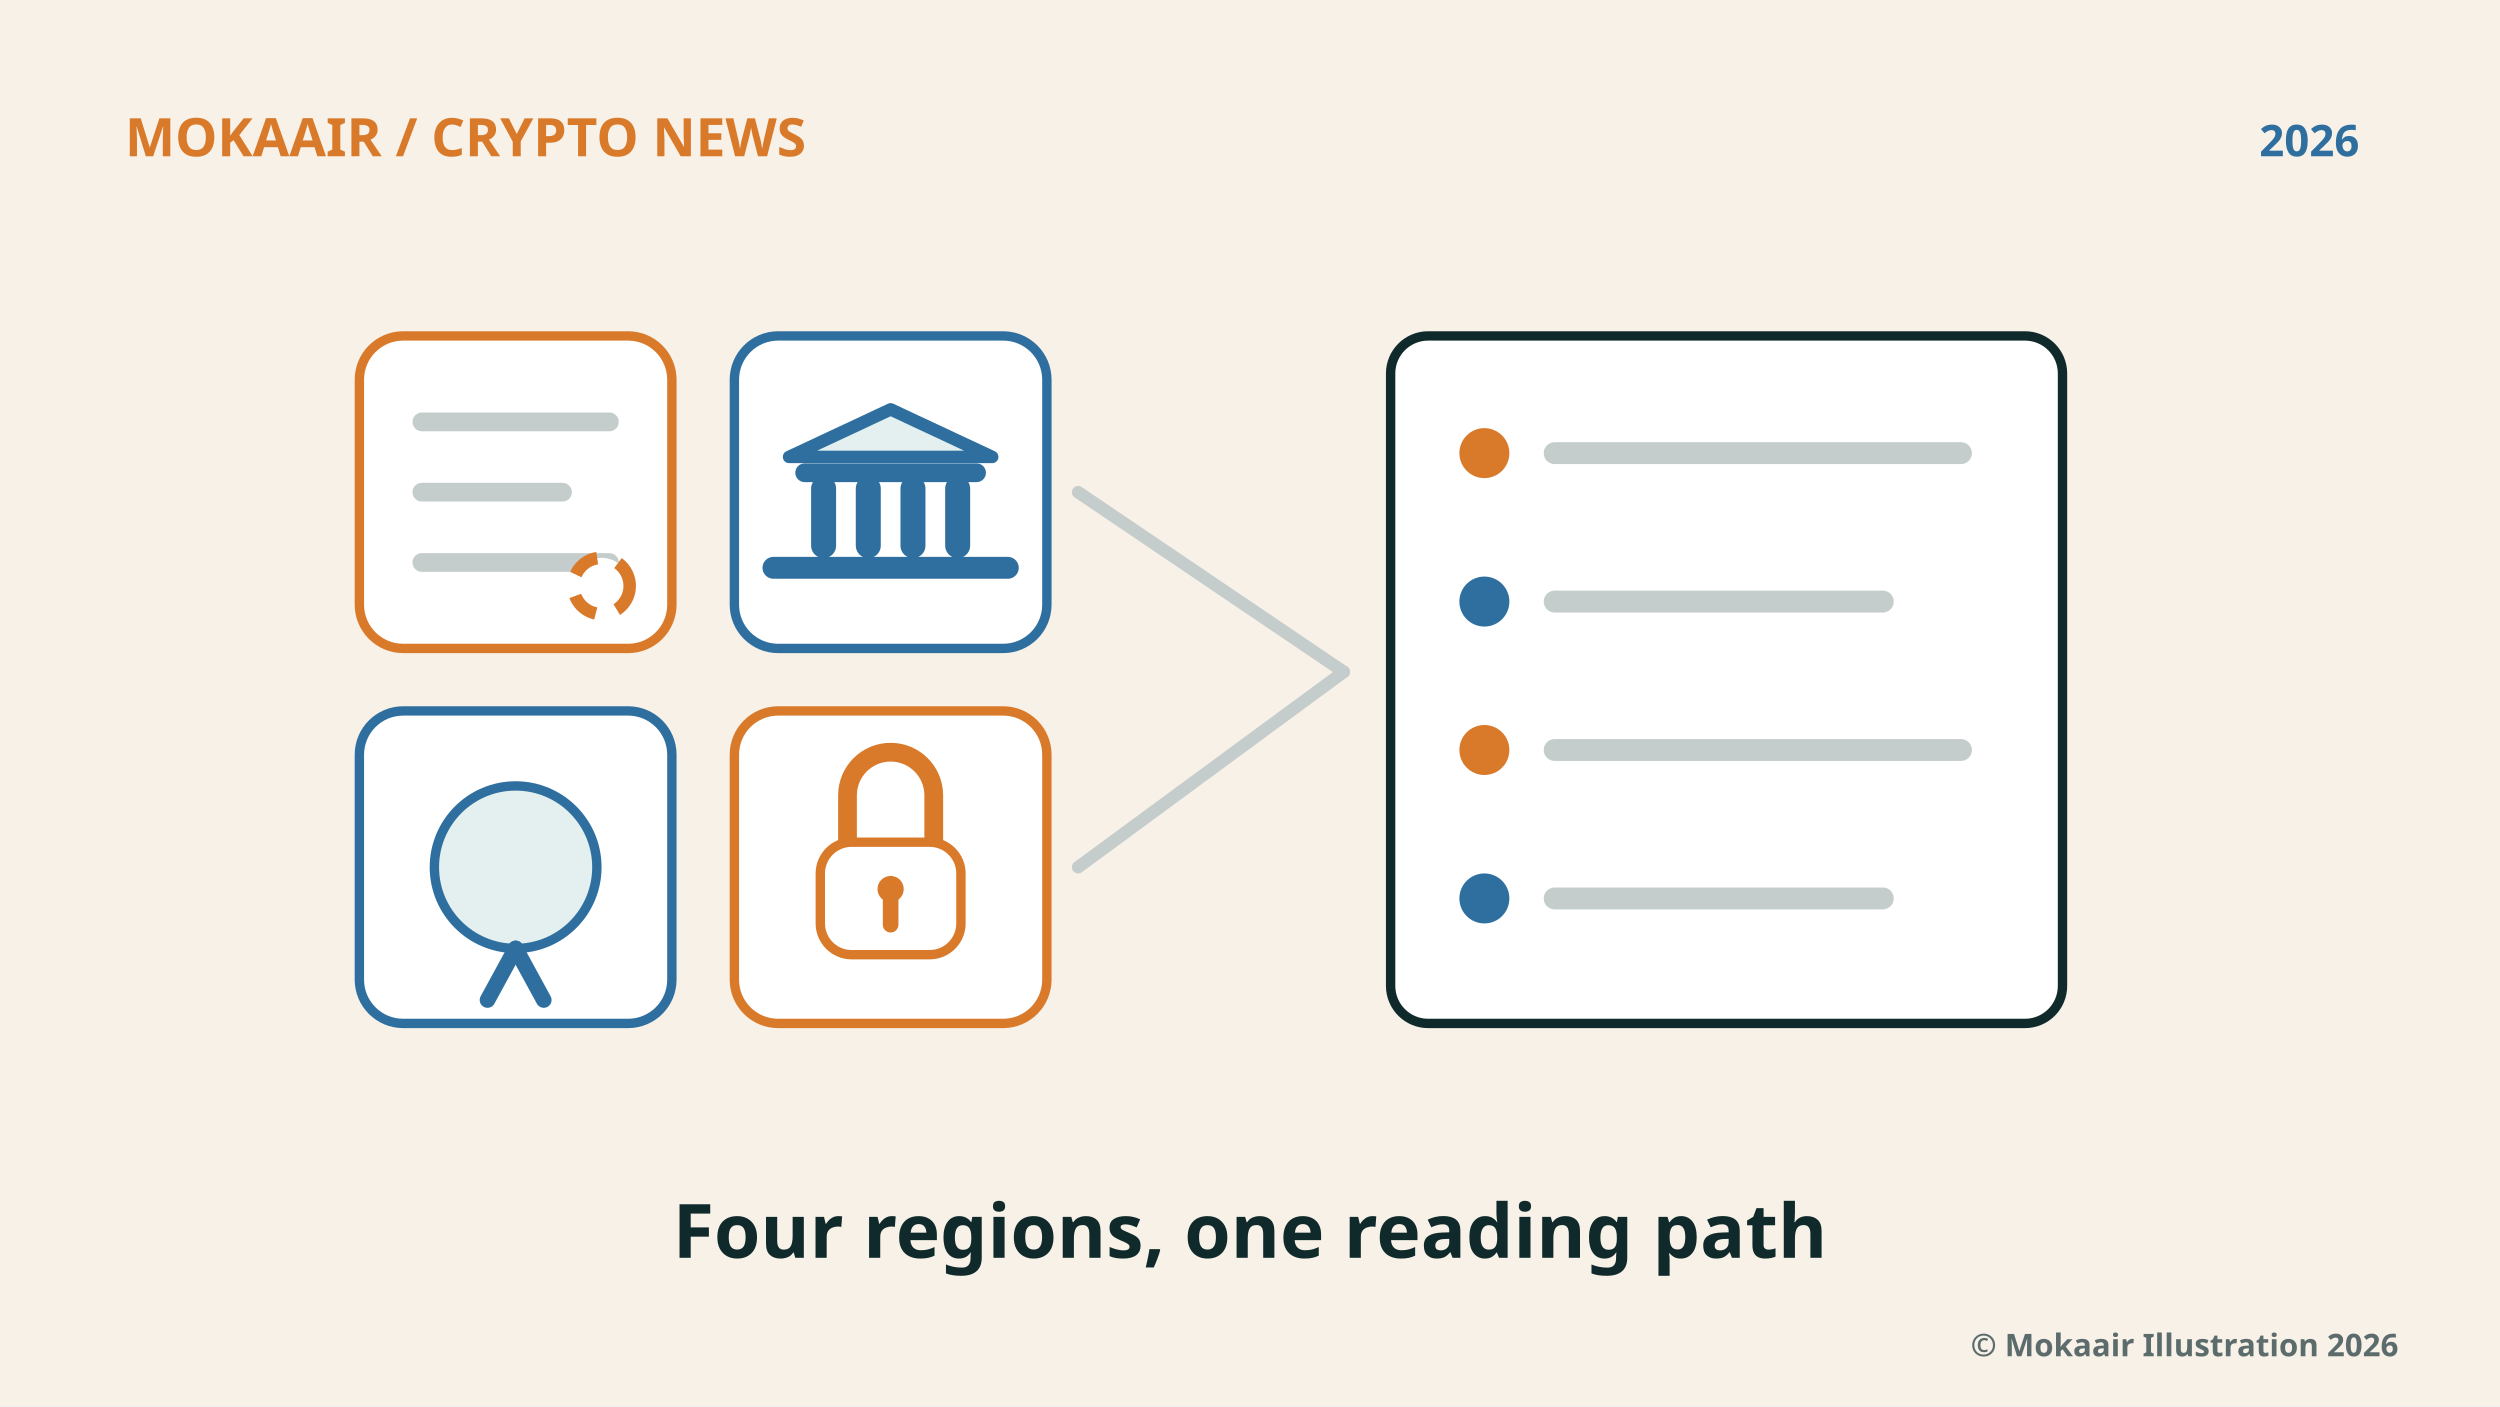
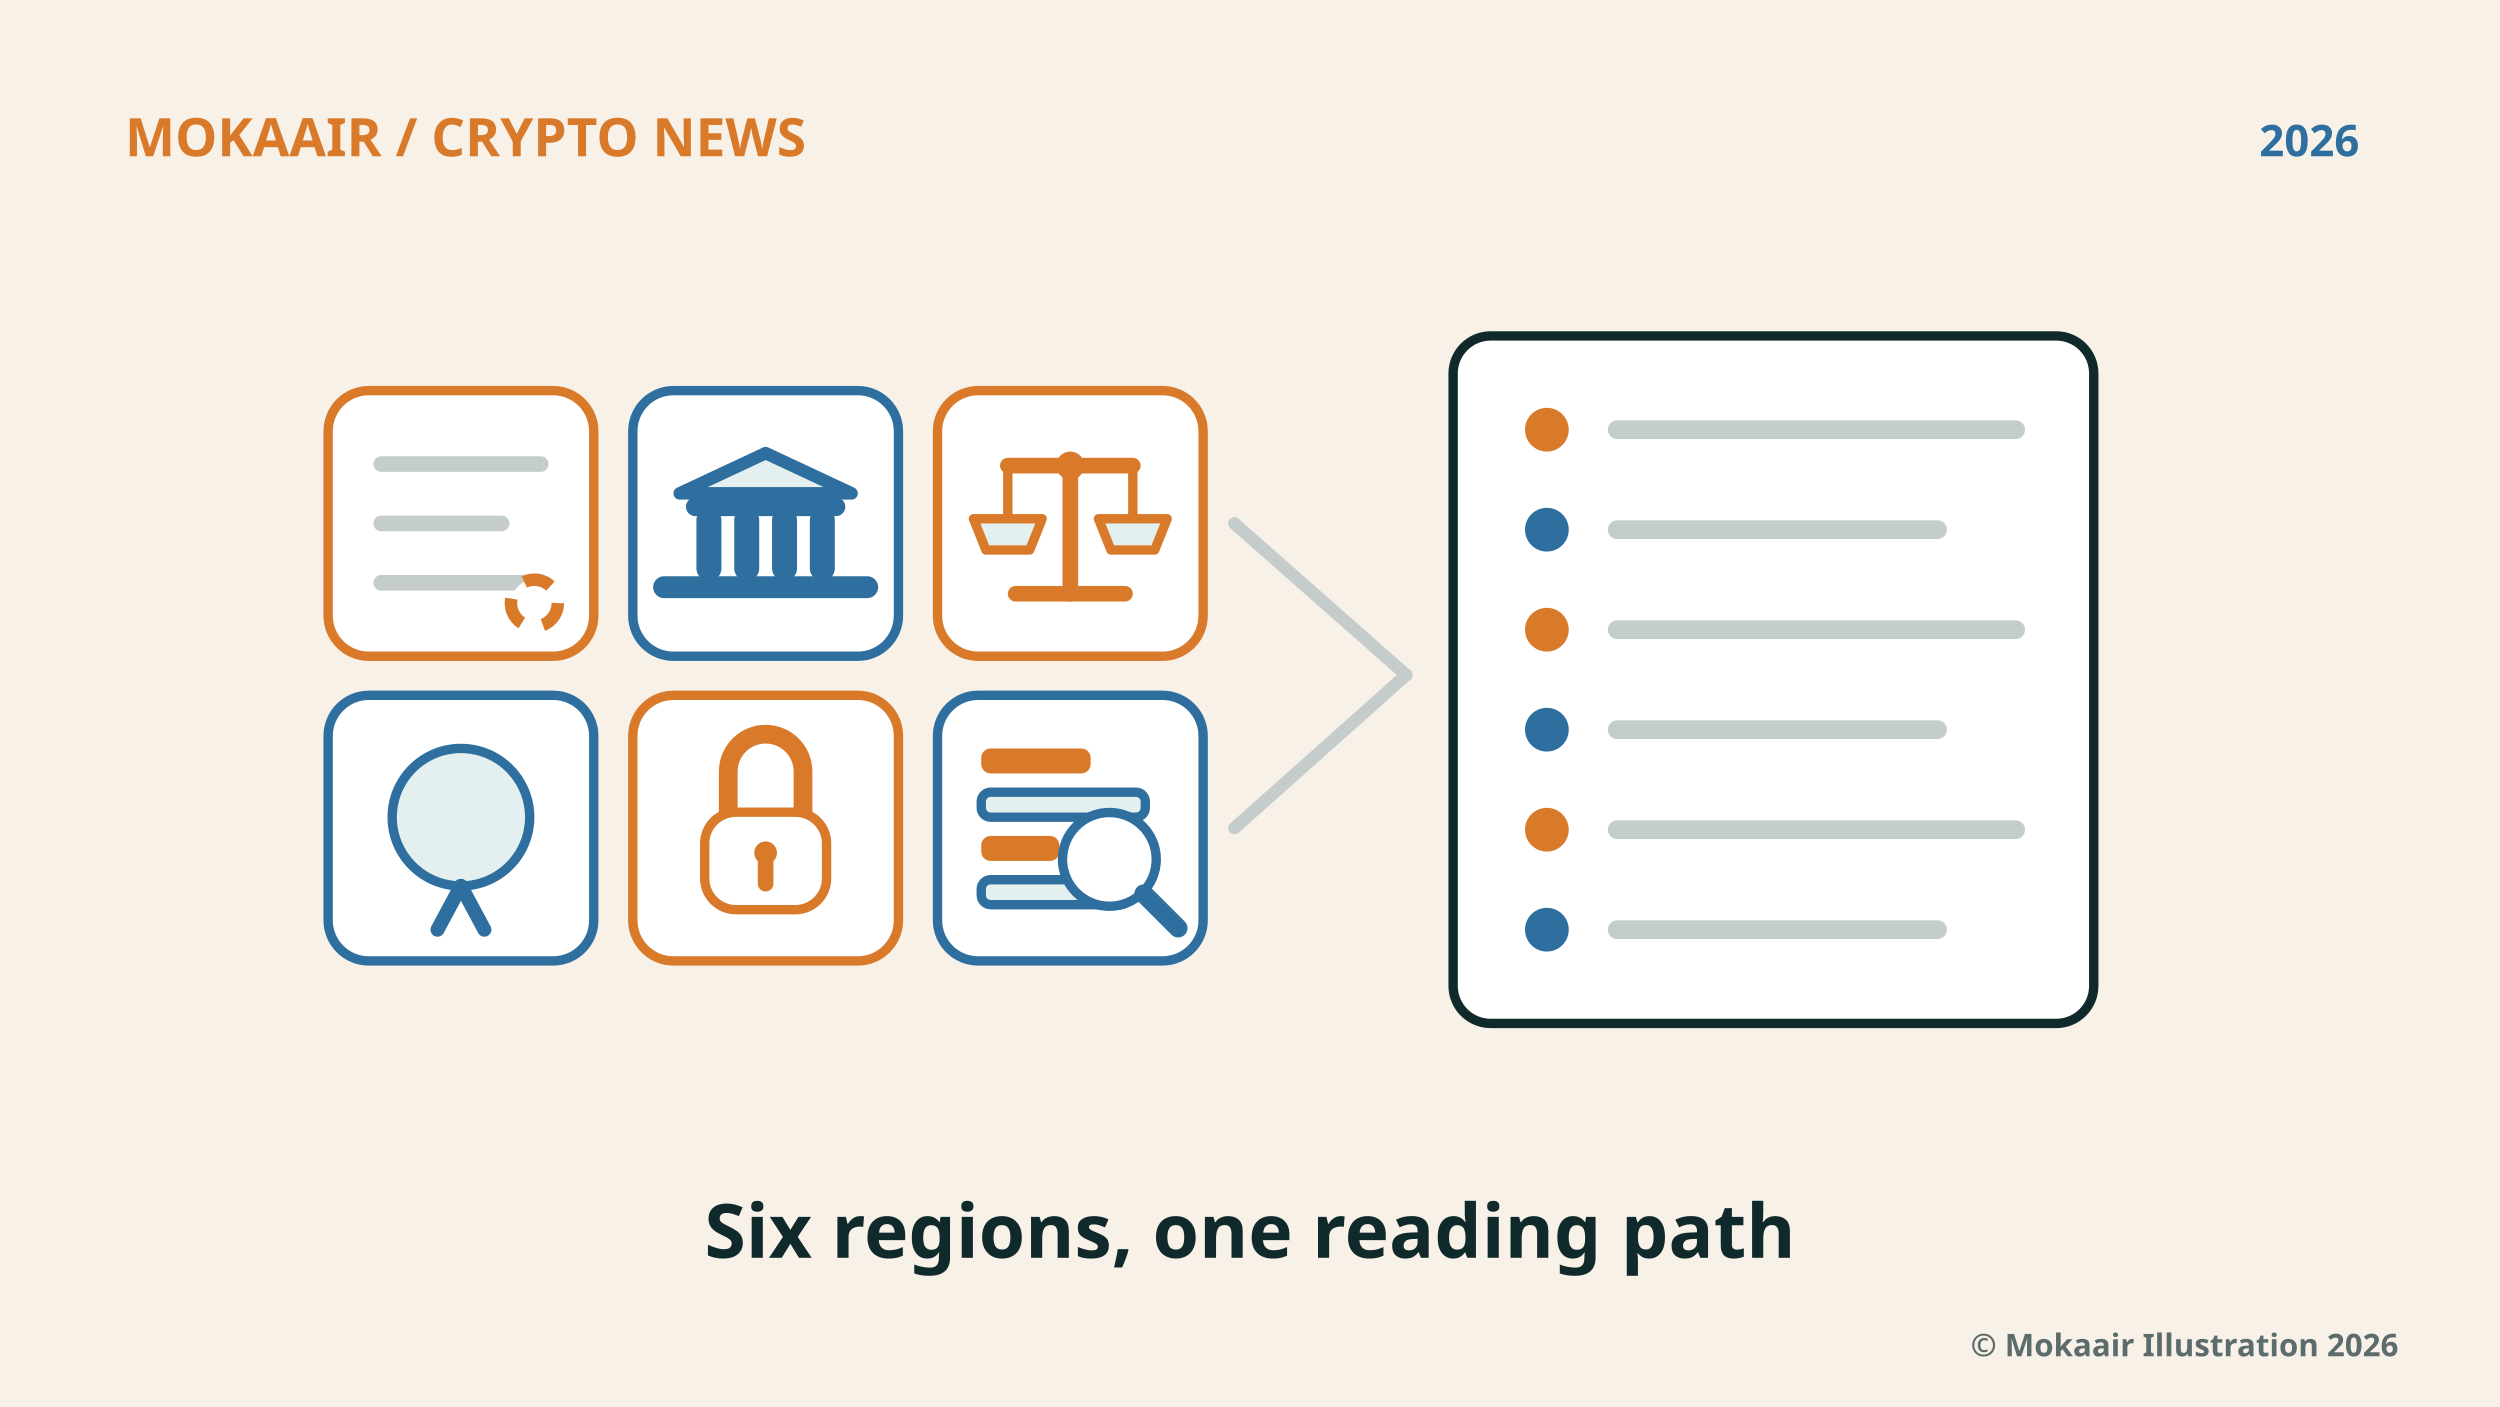
<svg xmlns="http://www.w3.org/2000/svg" viewBox="0 0 1600 900" width="1600" height="900" role="img" aria-labelledby="title desc" font-family="'Microsoft JhengHei','Noto Sans TC',sans-serif">
  <rect width="1600" height="900" fill="#F7F1E8" />
  <text x="80" y="100" font-size="34" font-weight="600" fill="#D97A2B" text-anchor="start">MOKAAIR  /  CRYPTO NEWS</text>
  <text x="1510" y="100" font-size="28" font-weight="600" fill="#2F6F9F" text-anchor="end">2026</text>
-   <rect x="230" y="215" width="200" height="200" rx="28" fill="#FFFFFF" stroke="#D97A2B" stroke-width="6" />
-   <rect x="470" y="215" width="200" height="200" rx="28" fill="#FFFFFF" stroke="#2F6F9F" stroke-width="6" />
-   <rect x="230" y="455" width="200" height="200" rx="28" fill="#FFFFFF" stroke="#2F6F9F" stroke-width="6" />
-   <rect x="470" y="455" width="200" height="200" rx="28" fill="#FFFFFF" stroke="#D97A2B" stroke-width="6" />
-   <path d="M270 270 L390 270" fill="none" stroke="#C4CCCC" stroke-width="12" stroke-linecap="round" />
-   <path d="M270 315 L360 315" fill="none" stroke="#C4CCCC" stroke-width="12" stroke-linecap="round" />
-   <path d="M270 360 L390 360" fill="none" stroke="#C4CCCC" stroke-width="12" stroke-linecap="round" />
-   <circle cx="385" cy="375" r="18" fill="#FFFFFF" stroke="#D97A2B" stroke-width="8" stroke-dasharray="18 14" />
-   <path d="M505 292.42 L570.0 262 L635 292.42 Z" fill="#E3F0EF" stroke="#2F6F9F" stroke-width="8" stroke-linejoin="round" />
-   <path d="M515 302.56 L625 302.56" fill="none" stroke="#2F6F9F" stroke-width="12" stroke-linecap="round" />
-   <path d="M527.1 312.7 L527.1 349.204" fill="none" stroke="#2F6F9F" stroke-width="16" stroke-linecap="round" />
-   <path d="M555.7 312.7 L555.7 349.204" fill="none" stroke="#2F6F9F" stroke-width="16" stroke-linecap="round" />
-   <path d="M584.3 312.7 L584.3 349.204" fill="none" stroke="#2F6F9F" stroke-width="16" stroke-linecap="round" />
-   <path d="M612.9 312.7 L612.9 349.204" fill="none" stroke="#2F6F9F" stroke-width="16" stroke-linecap="round" />
-   <path d="M495 363.4 L645 363.4" fill="none" stroke="#2F6F9F" stroke-width="14" stroke-linecap="round" />
-   <circle cx="330" cy="555" r="52" fill="#E3F0EF" stroke="#2F6F9F" stroke-width="6" />
-   <path d="M330 607 L312 640" fill="none" stroke="#2F6F9F" stroke-width="10" stroke-linecap="round" />
-   <path d="M330 607 L348 640" fill="none" stroke="#2F6F9F" stroke-width="10" stroke-linecap="round" />
-   <path d="M542.4 539.0 V509.0 a27.6 27.6 0 0 1 55.2 0 V539.0" fill="none" stroke="#D97A2B" stroke-width="12" stroke-linecap="round" />
-   <rect x="525.0" y="539.0" width="90.0" height="72.0" rx="20" fill="#FFFFFF" stroke="#D97A2B" stroke-width="6" />
-   <circle cx="570" cy="569.0" r="8.4" fill="#D97A2B" stroke="none" stroke-width="6" />
-   <path d="M570 575.0 L570 591.8" fill="none" stroke="#D97A2B" stroke-width="10" stroke-linecap="round" />
-   <path d="M690 315 L860 430" fill="none" stroke="#C4CCCC" stroke-width="8" stroke-linecap="round" />
-   <path d="M690 555 L860 430" fill="none" stroke="#C4CCCC" stroke-width="8" stroke-linecap="round" />
-   <rect x="890" y="215" width="430" height="440" rx="24" fill="#FFFFFF" stroke="#102A2B" stroke-width="6" />
-   <circle cx="950" cy="290" r="16" fill="#D97A2B" stroke="none" stroke-width="6" />
-   <path d="M995 290 L1255 290" fill="none" stroke="#C4CCCC" stroke-width="14" stroke-linecap="round" />
-   <circle cx="950" cy="385" r="16" fill="#2F6F9F" stroke="none" stroke-width="6" />
-   <path d="M995 385 L1205 385" fill="none" stroke="#C4CCCC" stroke-width="14" stroke-linecap="round" />
-   <circle cx="950" cy="480" r="16" fill="#D97A2B" stroke="none" stroke-width="6" />
-   <path d="M995 480 L1255 480" fill="none" stroke="#C4CCCC" stroke-width="14" stroke-linecap="round" />
-   <circle cx="950" cy="575" r="16" fill="#2F6F9F" stroke="none" stroke-width="6" />
-   <path d="M995 575 L1205 575" fill="none" stroke="#C4CCCC" stroke-width="14" stroke-linecap="round" />
-   <text x="800" y="805" font-size="48" font-weight="600" fill="#102A2B" text-anchor="middle">Four regions, one reading path</text>
+   <rect x="210" y="250" width="170" height="170" rx="26" fill="#FFFFFF" stroke="#D97A2B" stroke-width="6" />
+   <rect x="405" y="250" width="170" height="170" rx="26" fill="#FFFFFF" stroke="#2F6F9F" stroke-width="6" />
+   <rect x="600" y="250" width="170" height="170" rx="26" fill="#FFFFFF" stroke="#D97A2B" stroke-width="6" />
+   <rect x="210" y="445" width="170" height="170" rx="26" fill="#FFFFFF" stroke="#2F6F9F" stroke-width="6" />
+   <rect x="405" y="445" width="170" height="170" rx="26" fill="#FFFFFF" stroke="#D97A2B" stroke-width="6" />
+   <rect x="600" y="445" width="170" height="170" rx="26" fill="#FFFFFF" stroke="#2F6F9F" stroke-width="6" />
+   <path d="M244 297 L346 297" fill="none" stroke="#C4CCCC" stroke-width="10" stroke-linecap="round" />
+   <path d="M244 335 L321 335" fill="none" stroke="#C4CCCC" stroke-width="10" stroke-linecap="round" />
+   <path d="M244 373 L346 373" fill="none" stroke="#C4CCCC" stroke-width="10" stroke-linecap="round" />
+   <circle cx="342" cy="386" r="15" fill="#FFFFFF" stroke="#D97A2B" stroke-width="8" stroke-dasharray="18 14" />
+   <path d="M435 315.74 L490.0 290 L545 315.74 Z" fill="#E3F0EF" stroke="#2F6F9F" stroke-width="8" stroke-linejoin="round" />
+   <path d="M445 324.32 L535 324.32" fill="none" stroke="#2F6F9F" stroke-width="12" stroke-linecap="round" />
+   <path d="M453.7 332.9 L453.7 363.788" fill="none" stroke="#2F6F9F" stroke-width="16" stroke-linecap="round" />
+   <path d="M477.9 332.9 L477.9 363.788" fill="none" stroke="#2F6F9F" stroke-width="16" stroke-linecap="round" />
+   <path d="M502.1 332.9 L502.1 363.788" fill="none" stroke="#2F6F9F" stroke-width="16" stroke-linecap="round" />
+   <path d="M526.3 332.9 L526.3 363.788" fill="none" stroke="#2F6F9F" stroke-width="16" stroke-linecap="round" />
+   <path d="M425 375.8 L555 375.8" fill="none" stroke="#2F6F9F" stroke-width="14" stroke-linecap="round" />
+   <path d="M645.0 298 L725.0 298" fill="none" stroke="#D97A2B" stroke-width="10" stroke-linecap="round" />
+   <path d="M685.0 298 L685.0 380" fill="none" stroke="#D97A2B" stroke-width="10" stroke-linecap="round" />
+   <path d="M650.0 380 L720.0 380" fill="none" stroke="#D97A2B" stroke-width="10" stroke-linecap="round" />
+   <circle cx="685.0" cy="298" r="9" fill="#D97A2B" stroke="none" stroke-width="6" />
+   <path d="M645.0 298 L645.0 332" fill="none" stroke="#D97A2B" stroke-width="6" stroke-linecap="round" />
+   <path d="M623.0 332 L667.0 332 L659.0 352 L631.0 352 Z" fill="#E3F0EF" stroke="#D97A2B" stroke-width="6" stroke-linejoin="round" />
+   <path d="M725.0 298 L725.0 332" fill="none" stroke="#D97A2B" stroke-width="6" stroke-linecap="round" />
+   <path d="M703.0 332 L747.0 332 L739.0 352 L711.0 352 Z" fill="#E3F0EF" stroke="#D97A2B" stroke-width="6" stroke-linejoin="round" />
+   <circle cx="295" cy="523" r="44" fill="#E3F0EF" stroke="#2F6F9F" stroke-width="6" />
+   <path d="M295 567 L280 595" fill="none" stroke="#2F6F9F" stroke-width="9" stroke-linecap="round" />
+   <path d="M295 567 L310 595" fill="none" stroke="#2F6F9F" stroke-width="9" stroke-linecap="round" />
+   <path d="M466.08 519.8 V493.8 a23.92 23.92 0 0 1 47.84 0 V519.8" fill="none" stroke="#D97A2B" stroke-width="12" stroke-linecap="round" />
+   <rect x="451.0" y="519.8" width="78.0" height="62.4" rx="20" fill="#FFFFFF" stroke="#D97A2B" stroke-width="6" />
+   <circle cx="490" cy="545.8" r="7.28" fill="#D97A2B" stroke="none" stroke-width="6" />
+   <path d="M490 551.0 L490 565.56" fill="none" stroke="#D97A2B" stroke-width="10" stroke-linecap="round" />
+   <rect x="628" y="479" width="70" height="16" rx="6" fill="#D97A2B" stroke="none" stroke-width="6" />
+   <rect x="628" y="507" width="105" height="16" rx="6" fill="#E3F0EF" stroke="#2F6F9F" stroke-width="6" />
+   <rect x="628" y="535" width="50" height="16" rx="6" fill="#D97A2B" stroke="none" stroke-width="6" />
+   <rect x="628" y="563" width="95" height="16" rx="6" fill="#E3F0EF" stroke="#2F6F9F" stroke-width="6" />
+   <circle cx="710" cy="550" r="30" fill="#FFFFFF" stroke="#2F6F9F" stroke-width="6" />
+   <path d="M732 572 L754 594" fill="none" stroke="#2F6F9F" stroke-width="12" stroke-linecap="round" />
+   <path d="M790 335 L900 432" fill="none" stroke="#C4CCCC" stroke-width="8" stroke-linecap="round" />
+   <path d="M790 530 L900 432" fill="none" stroke="#C4CCCC" stroke-width="8" stroke-linecap="round" />
+   <rect x="930" y="215" width="410" height="440" rx="24" fill="#FFFFFF" stroke="#102A2B" stroke-width="6" />
+   <circle cx="990" cy="275" r="14" fill="#D97A2B" stroke="none" stroke-width="6" />
+   <path d="M1035 275 L1290 275" fill="none" stroke="#C4CCCC" stroke-width="12" stroke-linecap="round" />
+   <circle cx="990" cy="339" r="14" fill="#2F6F9F" stroke="none" stroke-width="6" />
+   <path d="M1035 339 L1240 339" fill="none" stroke="#C4CCCC" stroke-width="12" stroke-linecap="round" />
+   <circle cx="990" cy="403" r="14" fill="#D97A2B" stroke="none" stroke-width="6" />
+   <path d="M1035 403 L1290 403" fill="none" stroke="#C4CCCC" stroke-width="12" stroke-linecap="round" />
+   <circle cx="990" cy="467" r="14" fill="#2F6F9F" stroke="none" stroke-width="6" />
+   <path d="M1035 467 L1240 467" fill="none" stroke="#C4CCCC" stroke-width="12" stroke-linecap="round" />
+   <circle cx="990" cy="531" r="14" fill="#D97A2B" stroke="none" stroke-width="6" />
+   <path d="M1035 531 L1290 531" fill="none" stroke="#C4CCCC" stroke-width="12" stroke-linecap="round" />
+   <circle cx="990" cy="595" r="14" fill="#2F6F9F" stroke="none" stroke-width="6" />
+   <path d="M1035 595 L1240 595" fill="none" stroke="#C4CCCC" stroke-width="12" stroke-linecap="round" />
+   <text x="800" y="805" font-size="48" font-weight="600" fill="#102A2B" text-anchor="middle">Six regions, one reading path</text>
  <text x="1535" y="868" font-size="20" font-weight="600" fill="#5C6B6B" text-anchor="end">© Mokaair Illustration 2026</text>
</svg>
